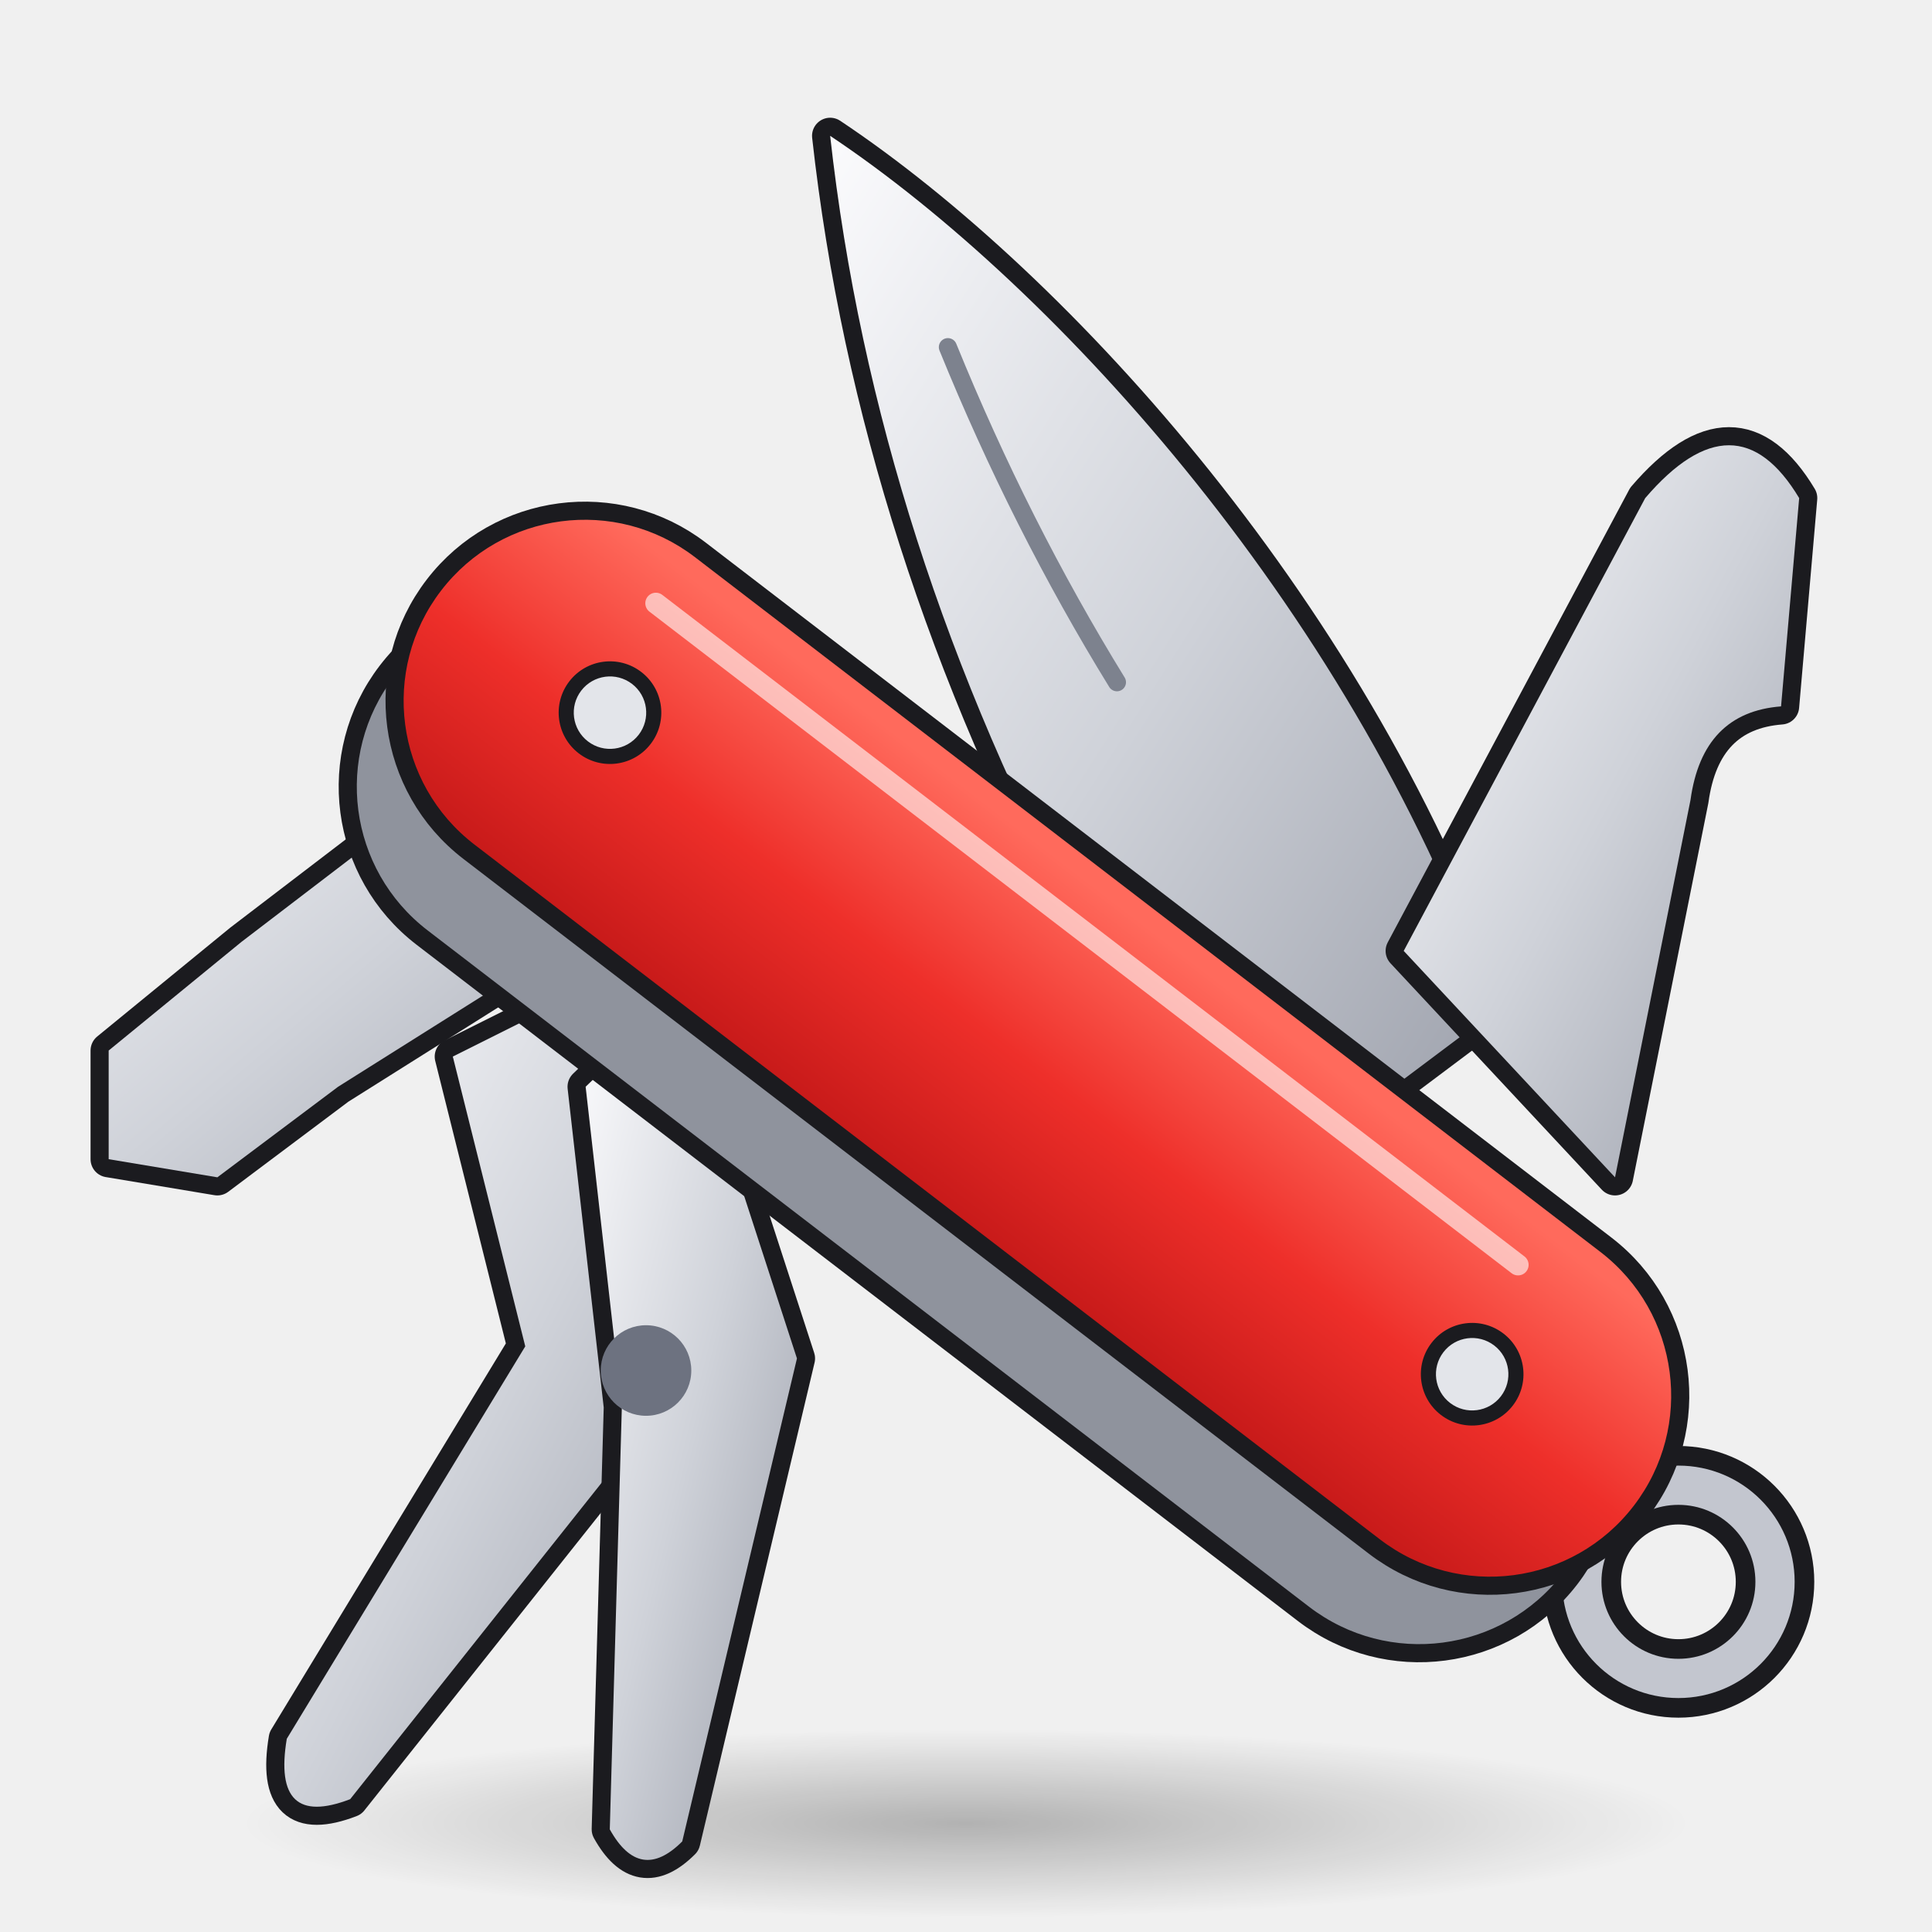
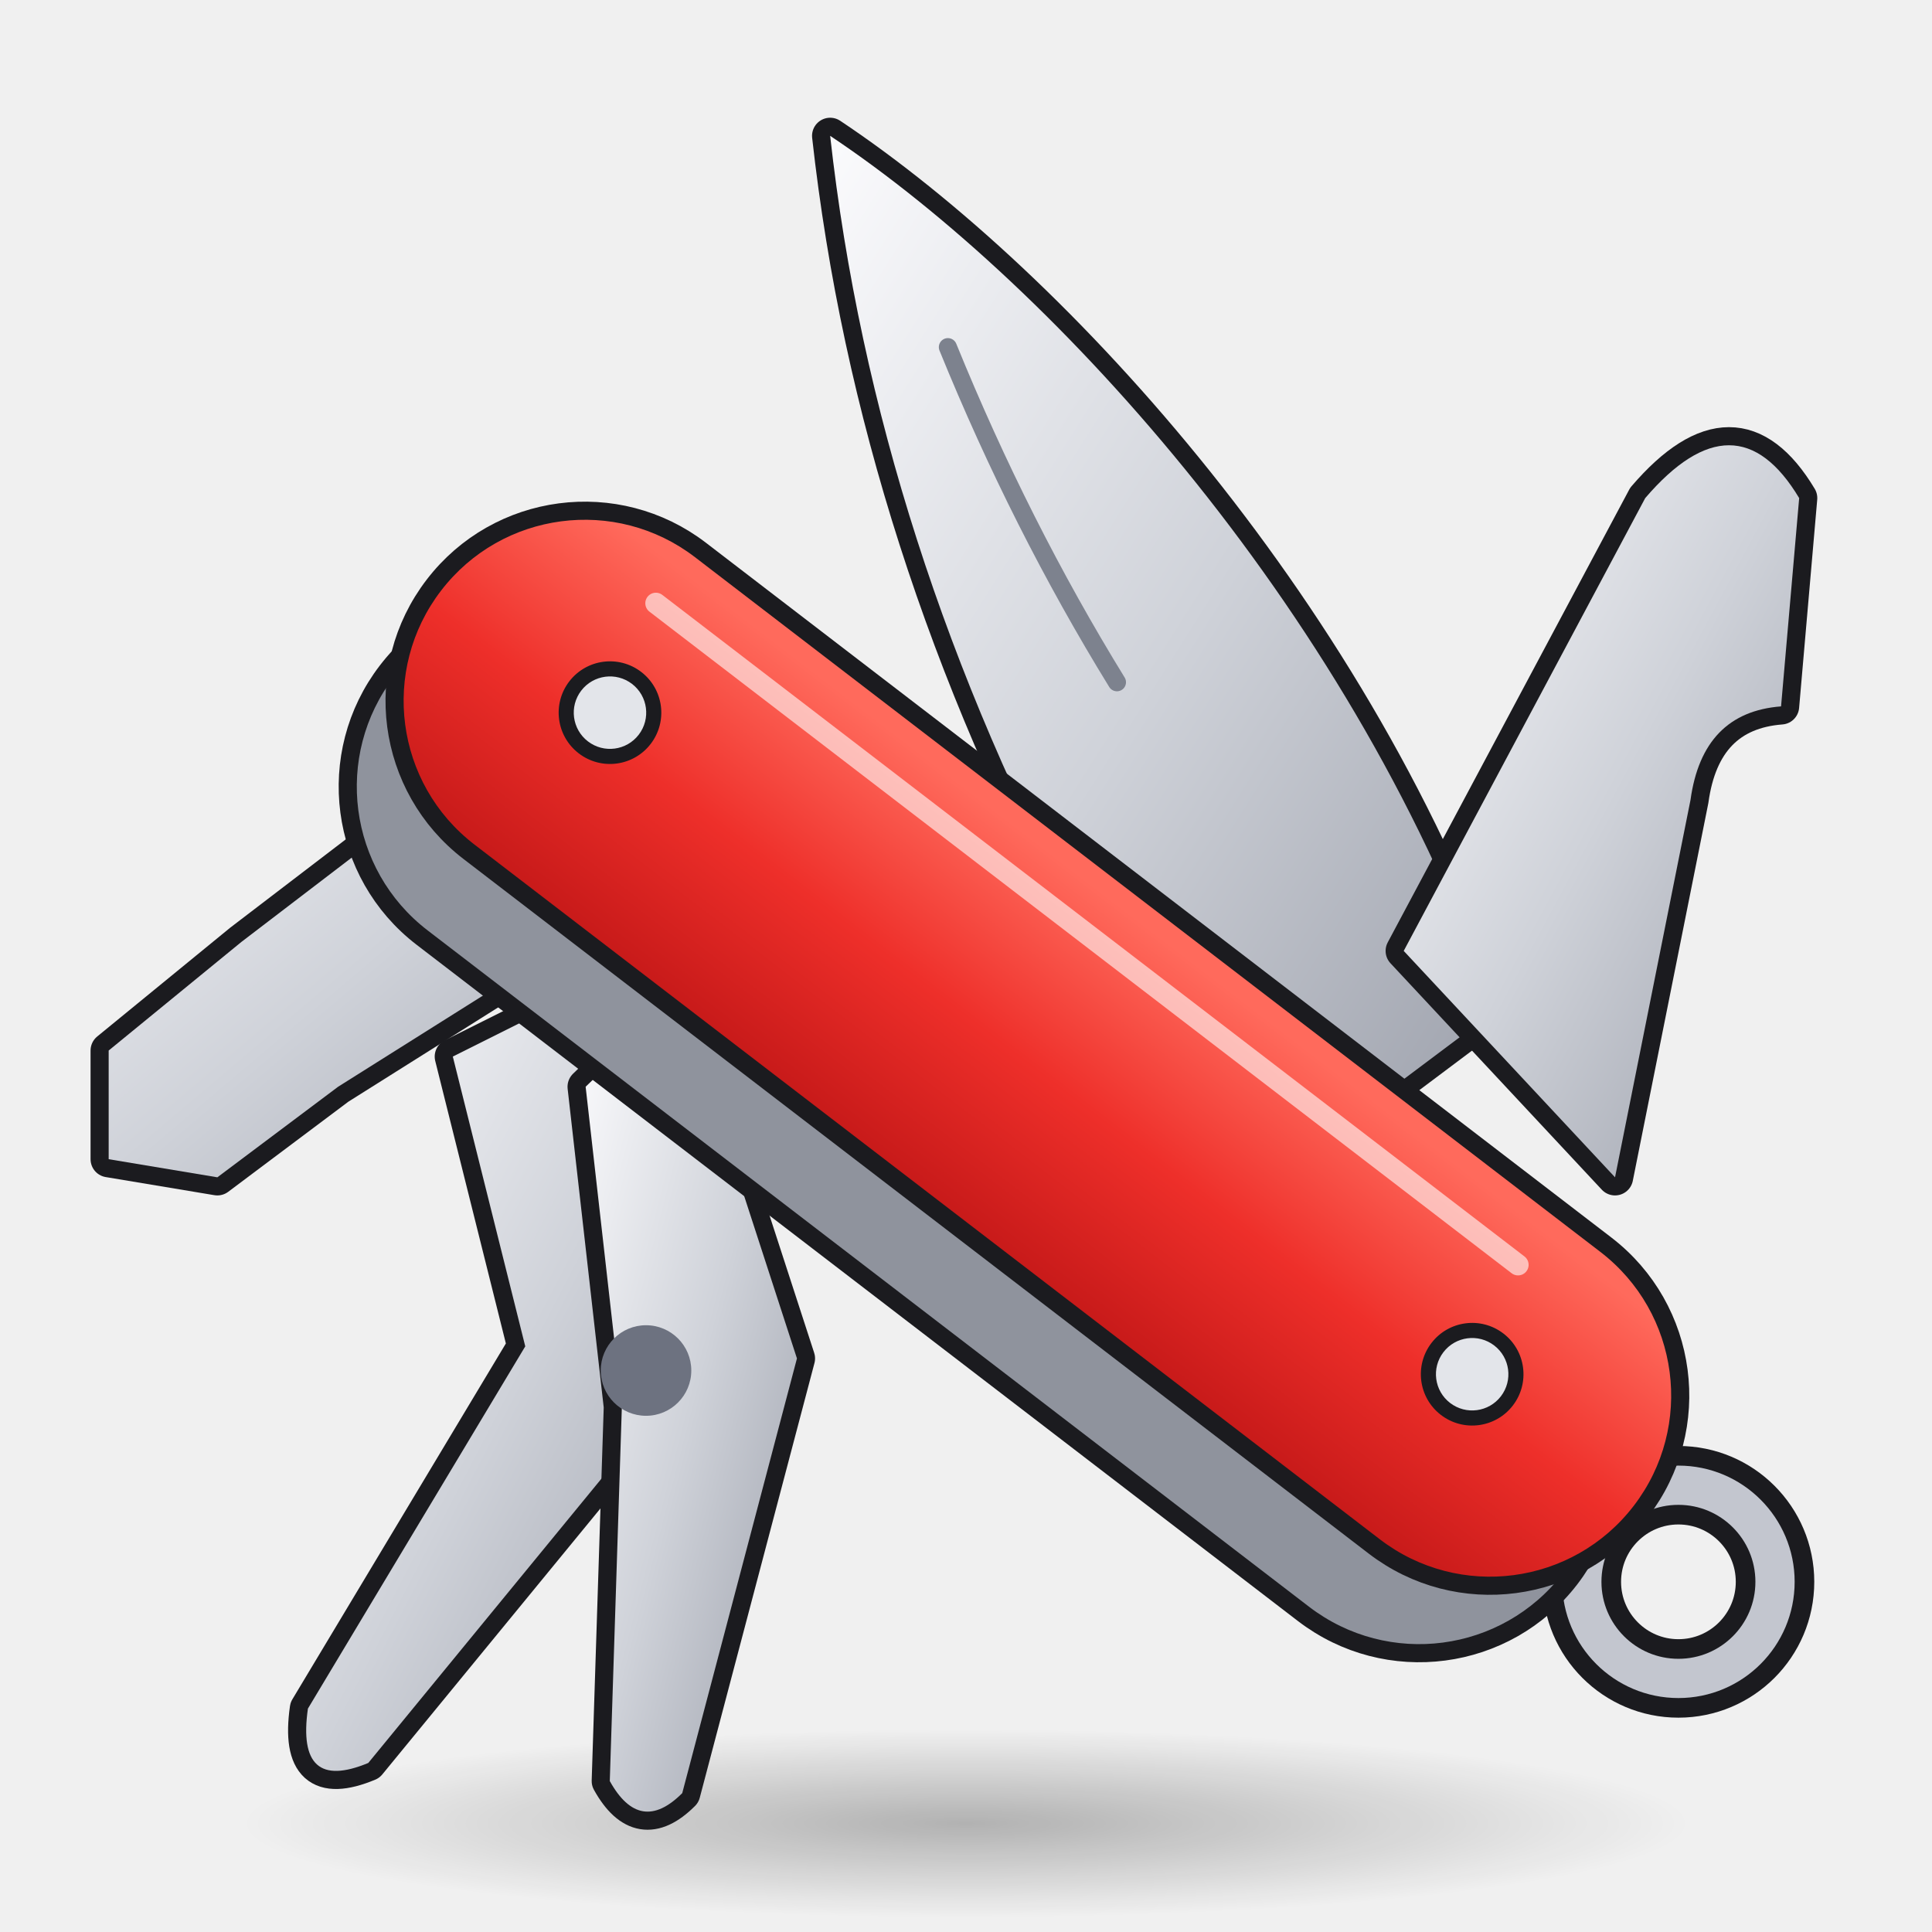
<svg xmlns="http://www.w3.org/2000/svg" viewBox="0 0 64 64">
  <style>.o{paint-order:stroke;stroke:#1b1b1f;stroke-width:1.2;stroke-linejoin:round}.h{fill:none;stroke:#fff;stroke-linecap:round}</style>
  <defs>
    <radialGradient id="shadow" cx="32" cy="60.4" r="24" gradientUnits="userSpaceOnUse" gradientTransform="translate(0 52.55) scale(1 .13)">
      <stop offset="0" stop-opacity="0.26" />
      <stop offset="1" stop-opacity="0" />
    </radialGradient>
    <linearGradient id="steel" x1="0" y1="0" x2="1" y2="1">
      <stop offset="0" stop-color="#fbfbfd" />
      <stop offset="0.5" stop-color="#cfd2d9" />
      <stop offset="1" stop-color="#9a9ea9" />
    </linearGradient>
    <linearGradient id="red" x1="0" y1="-6" x2="0" y2="6" gradientUnits="userSpaceOnUse">
      <stop offset="0" stop-color="#ff6a5c" />
      <stop offset="0.5" stop-color="#ee2f2a" />
      <stop offset="1" stop-color="#c41818" />
    </linearGradient>
  </defs>
  <ellipse class="from48" cx="32" cy="60.4" rx="24" ry="3.4" fill="url(#shadow)" />
  <path class="o" fill="url(#steel)" d="M27.5 4.5C35 9.5 45 20.5 49.5 33.5L41.5 39.5L36 31Q29 18 27.5 4.5Z" />
  <path class="from48" fill="none" stroke="#7d828e" stroke-width=".6" stroke-linecap="round" d="M31.4 11.5Q33.8 17.4 37 22.6" />
  <path class="o" fill="url(#steel)" d="M46.5 31.5L54.5 16.5Q57.5 13 59.6 16.5L59 23.4Q56.4 23.6 56 26.5L53.5 39Z" />
  <path class="o" fill="url(#steel)" d="M22 20.5L8 31.2L3.6 34.8L3.6 38.4L7.2 39L11.2 36L25.5 27Z" />
-   <path class="o" fill="url(#steel)" d="M19 33L23.6 44.5L11.6 59.6Q9 60.6 9.5 57.6L17.4 44.6L15 35Z" />
-   <path class="o" fill="url(#steel)" d="M22.5 33L26.4 45L22.6 61Q21.2 62.4 20.2 60.6L20.6 46.6L19.4 36Z" />
+   <path class="o" fill="url(#steel)" d="M19 33L23.6 44.5L12.2 58.4Q9.8 59.4 10.2 56.6L17.4 44.6L15 35Z" />
+   <path class="o" fill="url(#steel)" d="M22.5 33L26.4 45L22.6 59.4Q21.2 60.8 20.2 59L20.6 46.6L19.4 36Z" />
  <circle class="from32" cx="21.4" cy="45.4" r="1.5" fill="#6d7280" />
  <g class="from32" fill="none">
    <circle cx="55.6" cy="52.4" r="3.2" stroke="#1b1b1f" stroke-width="2.6" />
    <circle cx="55.6" cy="52.4" r="3.2" stroke="#c3c6cf" stroke-width="1.3" />
  </g>
  <g transform="translate(34 35.2) rotate(37.5)">
    <rect class="o" x="-24.4" y="-3.4" width="48.8" height="12" rx="6" fill="#8f939d" />
    <rect class="o" x="-24.9" y="-6.6" width="49.8" height="12" rx="6" fill="url(#red)" />
    <path class="h from48" stroke-opacity=".6" stroke-width=".7" d="M-19-4.6H17" />
    <g class="from32">
      <circle cx="-18" cy="-.8" r="1.7" fill="#1b1b1f" />
      <circle cx="-18" cy="-.8" r="1.2" fill="#e3e5ea" />
      <circle cx="18" cy="-.8" r="1.7" fill="#1b1b1f" />
      <circle cx="18" cy="-.8" r="1.2" fill="#e3e5ea" />
    </g>
  </g>
</svg>
